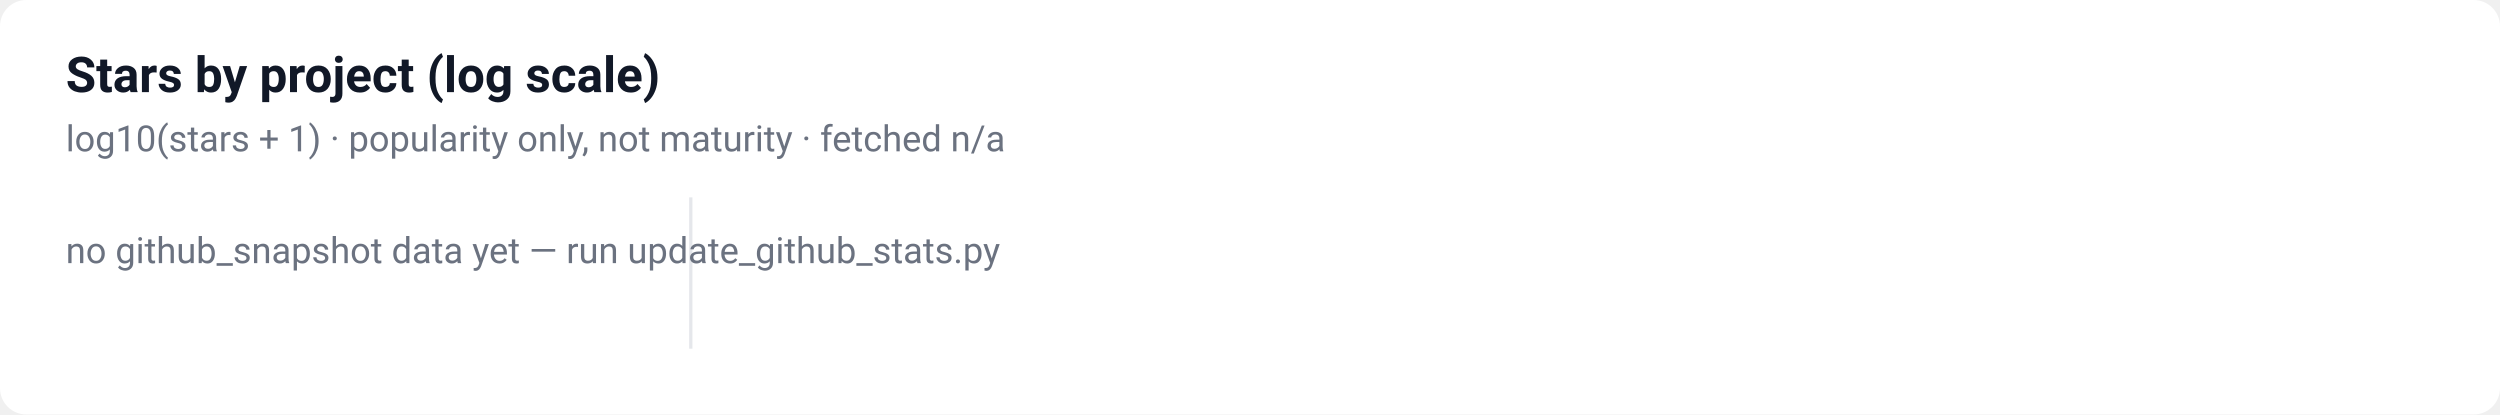
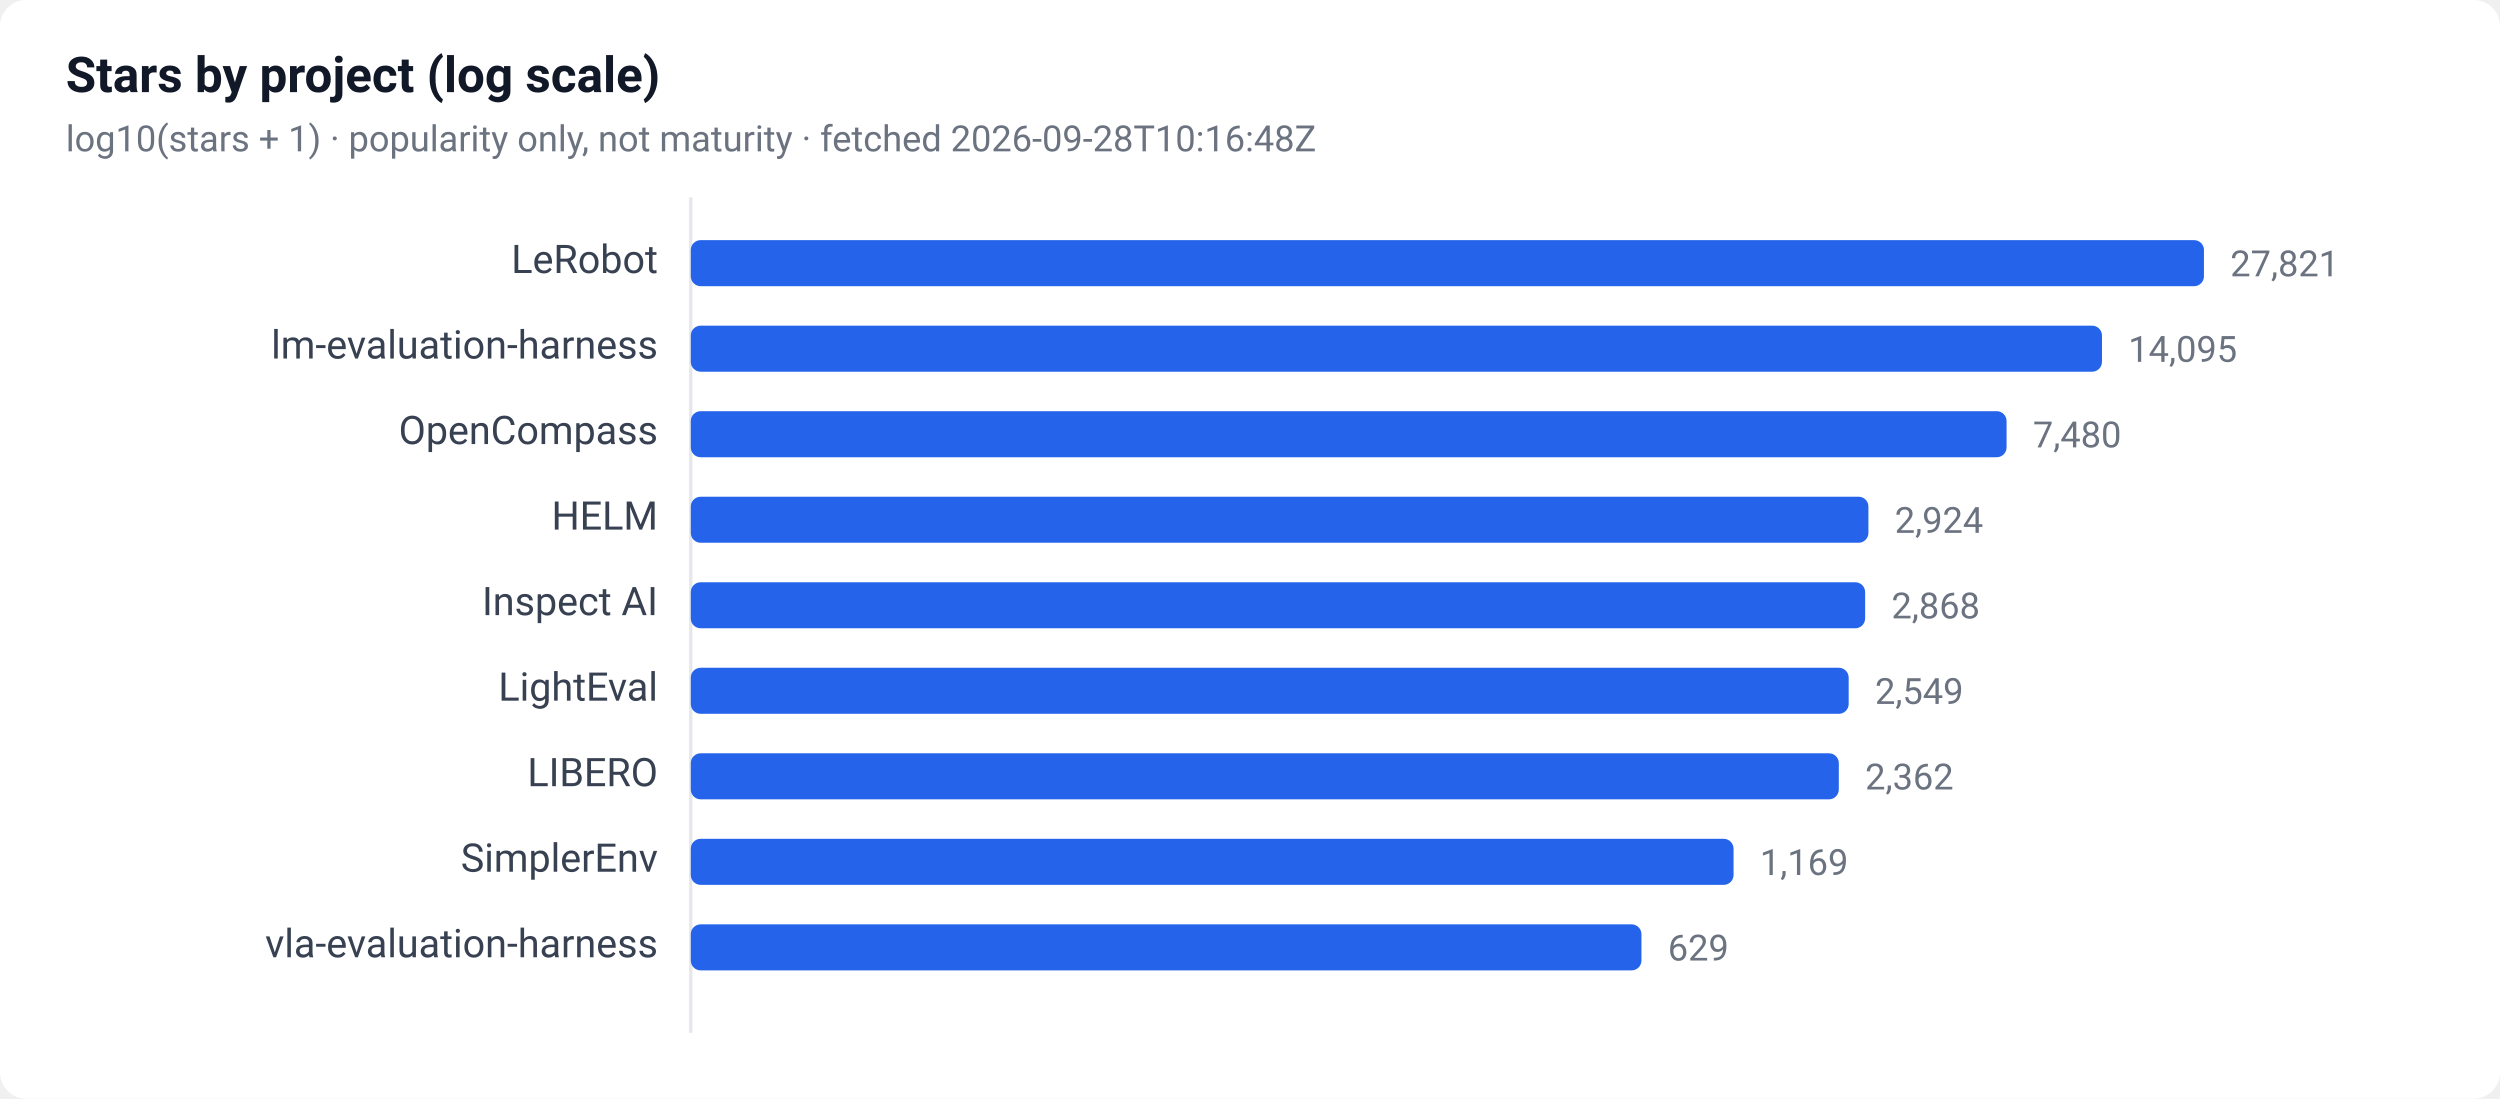
- <svg xmlns="http://www.w3.org/2000/svg" viewBox="0 0 760 126" width="760" height="126" role="img" aria-label="Stars by project (log scale)">
+ <svg xmlns="http://www.w3.org/2000/svg" viewBox="0 0 760 334" width="760" height="334" role="img" aria-label="Stars by project (log scale)">
  <style>
    .bg { fill: #ffffff; }
    .label, .value, .title, .sub { font-family: ui-sans-serif, -apple-system, "Segoe UI", Roboto, "Helvetica Neue", sans-serif; }
    .title { font-size: 15px; font-weight: 600; fill: #111827; }
    .sub   { font-size: 11px; fill: #6b7280; }
    .label { font-size: 12px; fill: #374151; }
    .value { font-size: 11px; fill: #6b7280; }
    .bar   { fill: #2563eb; }
    .bar-alt { fill: #7c3aed; }
    .axis  { stroke: #e5e7eb; stroke-width: 1; }
    @media (prefers-color-scheme: dark) {
      .bg { fill: #0b0f19; }
      .title { fill: #f3f4f6; }
      .sub, .value { fill: #9ca3af; }
      .label { fill: #d1d5db; }
      .bar { fill: #60a5fa; }
      .bar-alt { fill: #a78bfa; }
      .axis { stroke: #1f2937; }
    }
  </style>
-   <rect class="bg" width="760" height="126" rx="8" />
+   <rect class="bg" width="760" height="334" rx="8" />
  <text class="title" x="20" y="28">Stars by project (log scale)</text>
-   <text class="sub" x="20" y="46">log10(stars + 1) · popularity only, not maturity · fetched n/a</text>
-   <line class="axis" x1="210" y1="60" x2="210" y2="106" />
-   <text class="value" x="20" y="80">no github_snapshot data yet — run update_github_stats.py</text>
+   <text class="sub" x="20" y="46">log10(stars + 1) · popularity only, not maturity · fetched 2026-09-28T10:16:48Z</text>
+   <line class="axis" x1="210" y1="60" x2="210" y2="314" />
+   <text class="label" x="200" y="83" text-anchor="end">LeRobot</text>
+   <rect class="bar" x="210" y="73" width="460" height="14" rx="3" />
+   <text class="value" x="678" y="84">27,821</text>
+   <text class="label" x="200" y="109" text-anchor="end">lm-evaluation-harness</text>
+   <rect class="bar" x="210" y="99" width="429" height="14" rx="3" />
+   <text class="value" x="647" y="110">14,095</text>
+   <text class="label" x="200" y="135" text-anchor="end">OpenCompass</text>
+   <rect class="bar" x="210" y="125" width="400" height="14" rx="3" />
+   <text class="value" x="618" y="136">7,480</text>
+   <text class="label" x="200" y="161" text-anchor="end">HELM</text>
+   <rect class="bar" x="210" y="151" width="358" height="14" rx="3" />
+   <text class="value" x="576" y="162">2,924</text>
+   <text class="label" x="200" y="187" text-anchor="end">Inspect AI</text>
+   <rect class="bar" x="210" y="177" width="357" height="14" rx="3" />
+   <text class="value" x="575" y="188">2,868</text>
+   <text class="label" x="200" y="213" text-anchor="end">LightEval</text>
+   <rect class="bar" x="210" y="203" width="352" height="14" rx="3" />
+   <text class="value" x="570" y="214">2,549</text>
+   <text class="label" x="200" y="239" text-anchor="end">LIBERO</text>
+   <rect class="bar" x="210" y="229" width="349" height="14" rx="3" />
+   <text class="value" x="567" y="240">2,362</text>
+   <text class="label" x="200" y="265" text-anchor="end">SimplerEnv</text>
+   <rect class="bar" x="210" y="255" width="317" height="14" rx="3" />
+   <text class="value" x="535" y="266">1,169</text>
+   <text class="label" x="200" y="291" text-anchor="end">vla-evaluation-harness</text>
+   <rect class="bar" x="210" y="281" width="289" height="14" rx="3" />
+   <text class="value" x="507" y="292">629</text>
</svg>
